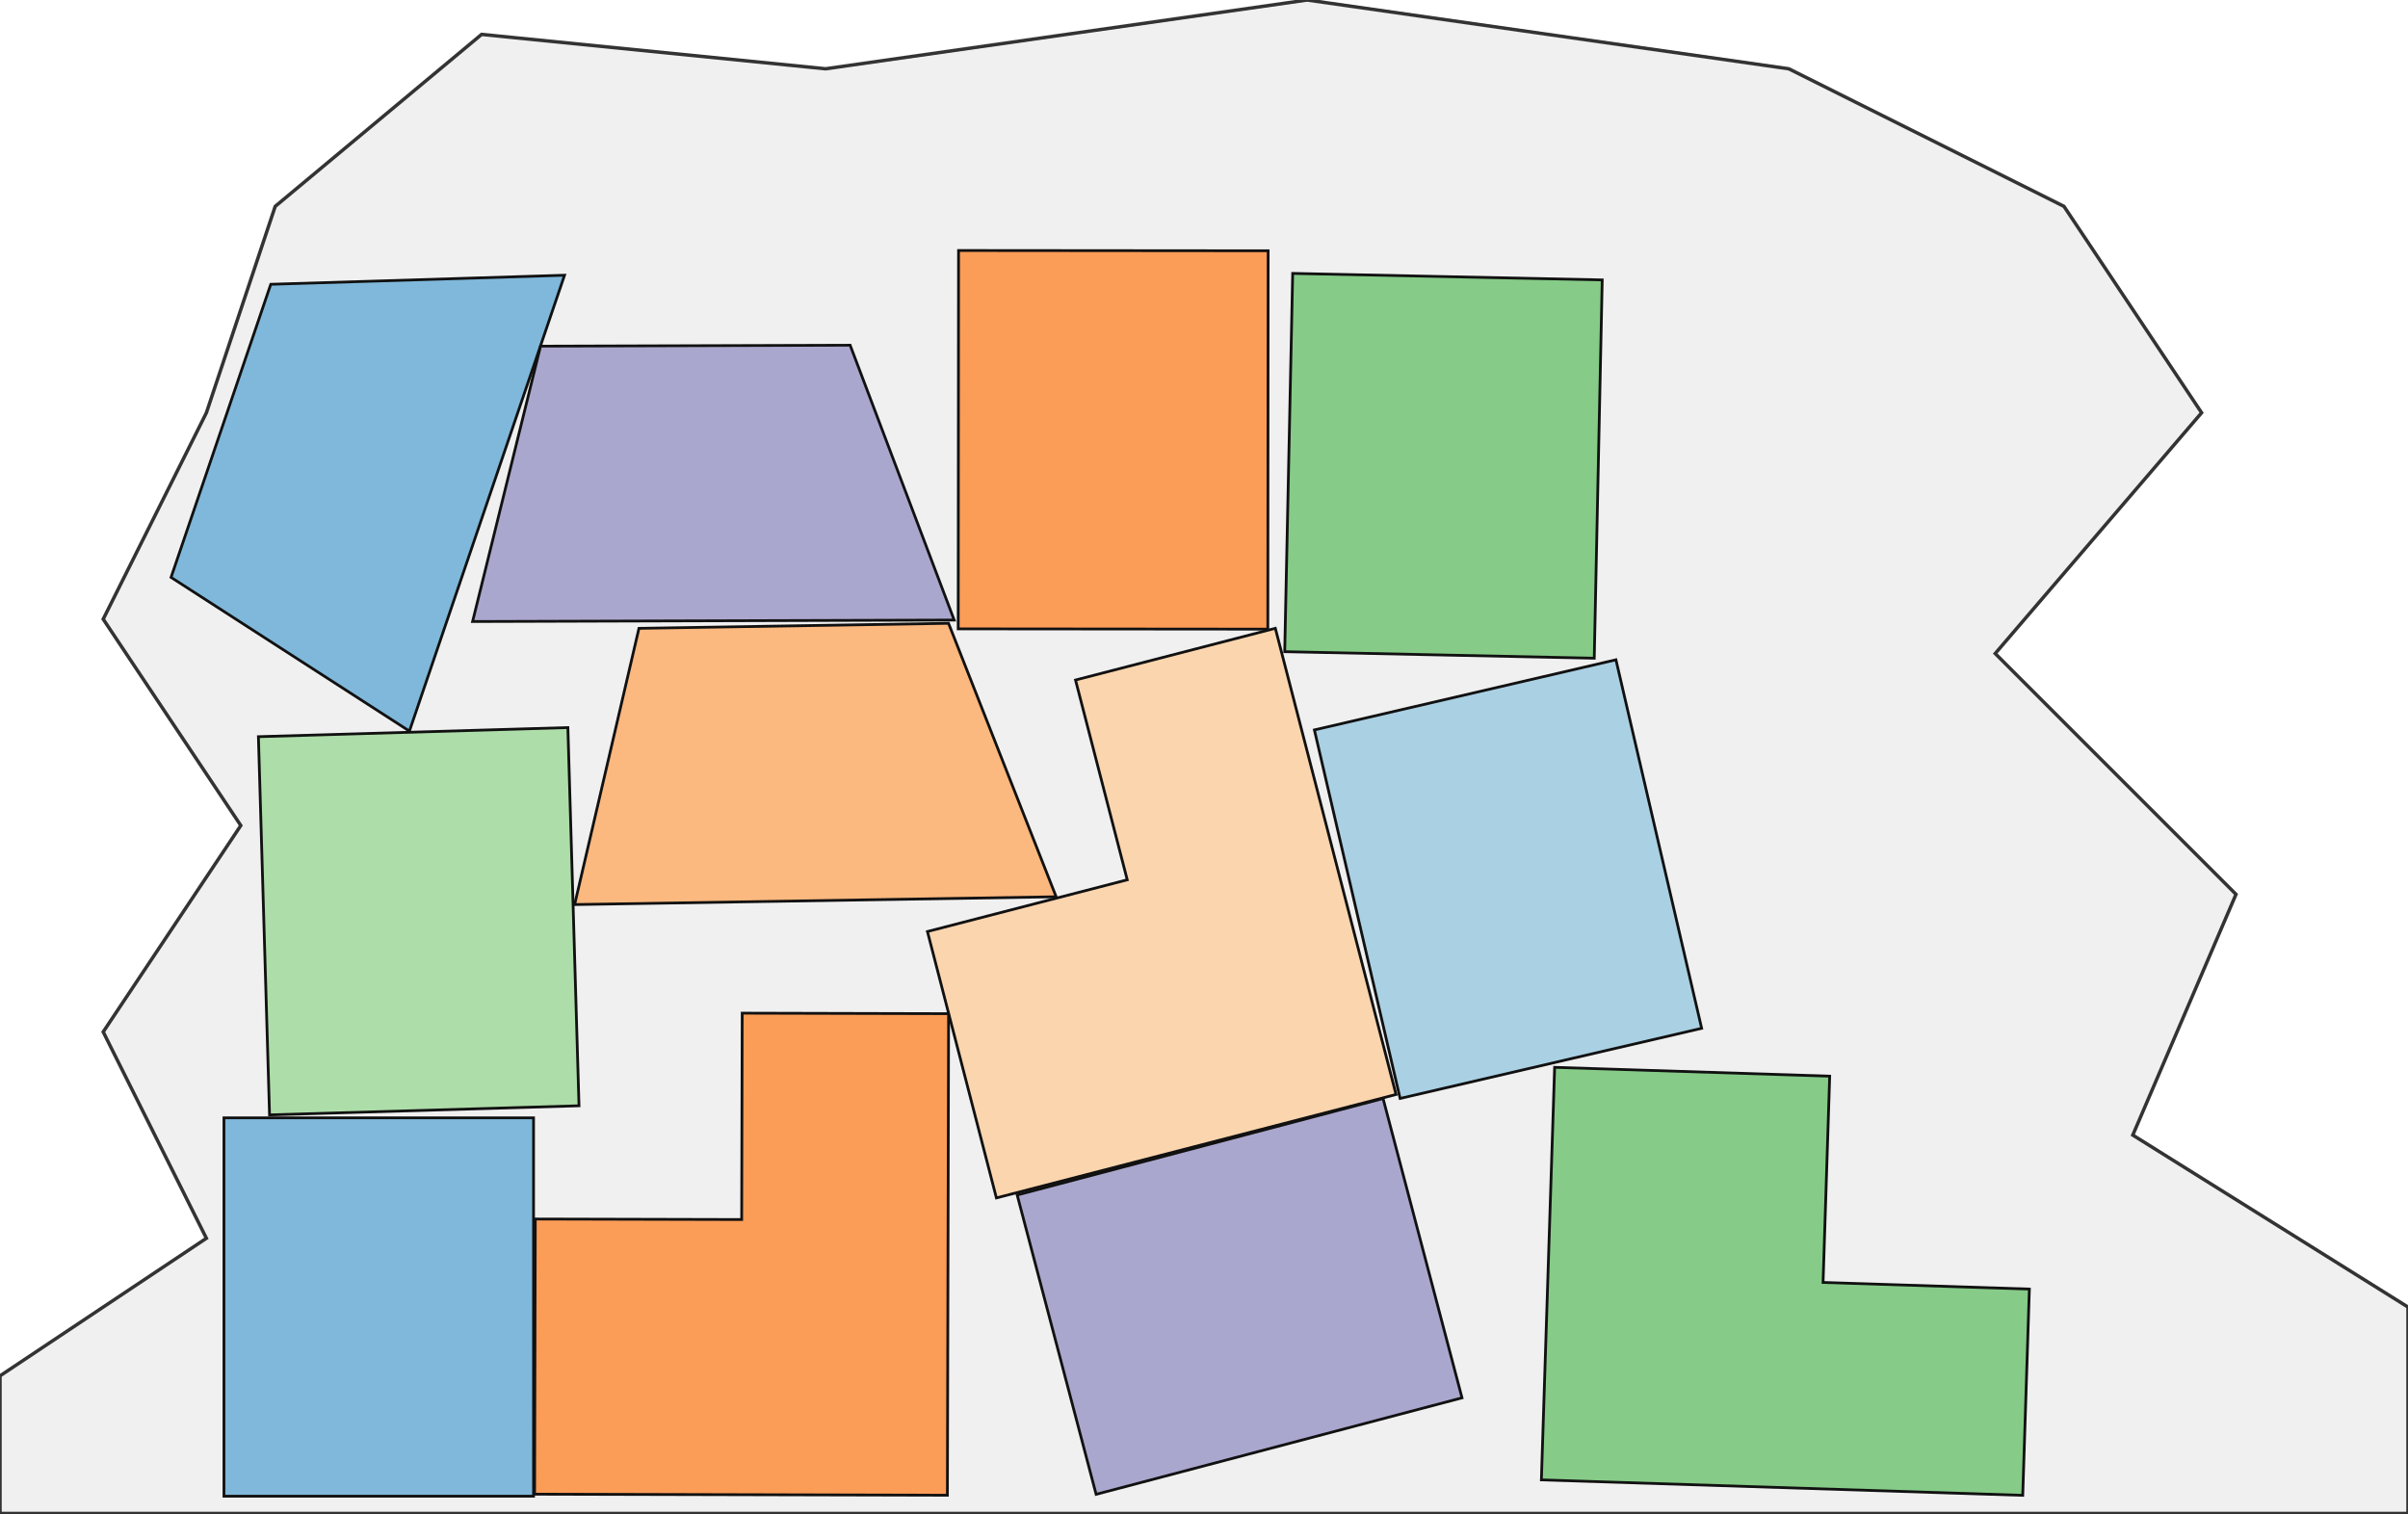
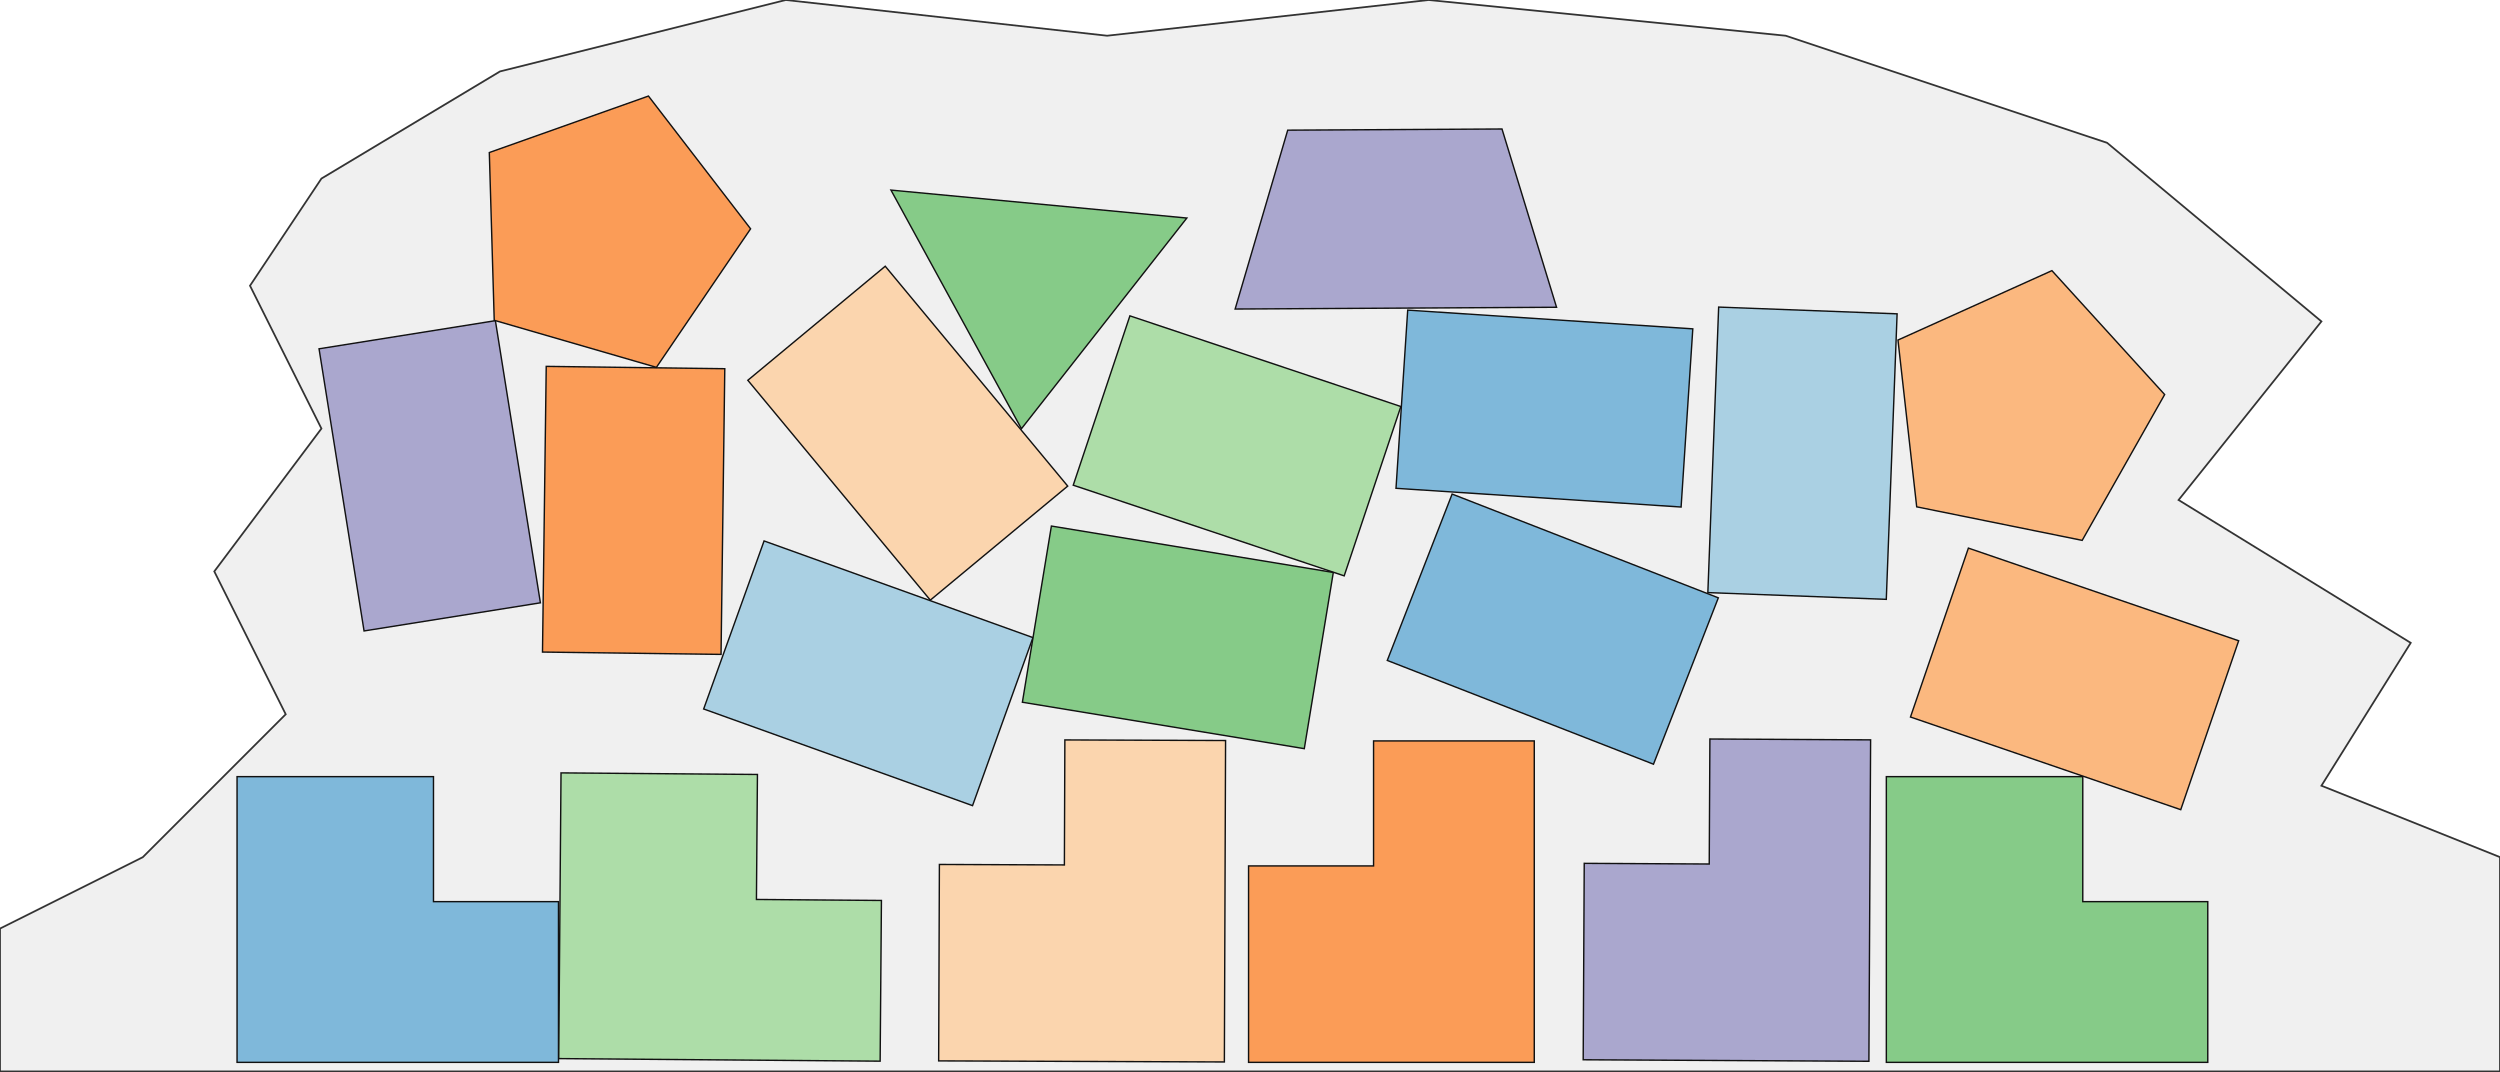
- <svg xmlns="http://www.w3.org/2000/svg" width="700.0" height="440.0" viewBox="0.0 0.0 700.0 440.0">
-   <rect x="0.0" y="0.0" width="700.0" height="440.0" fill="white" />
-   <g transform="translate(0,440.0) scale(1,-1)">
-     <path d="M 0.000 0.000 L 700.000 0.000 L 700.000 60.000 L 620.000 110.000 L 650.000 180.000 L 580.000 250.000 L 640.000 320.000 L 600.000 380.000 L 520.000 420.000 L 380.000 440.000 L 240.000 420.000 L 140.000 430.000 L 80.000 380.000 L 60.000 320.000 L 30.000 260.000 L 70.000 200.000 L 30.000 140.000 L 60.000 80.000 L 0.000 40.000 L 0.000 0.000 Z " fill="#f0f0f0" stroke="#333" stroke-width="1" />
-     <path d="M 65.100 5.015 L 155.100 5.015 L 155.100 115.015 L 65.100 115.015 L 65.100 5.015 Z " fill="#6baed6" fill-opacity="0.85" stroke="#111" stroke-width="0.8">
+ <svg xmlns="http://www.w3.org/2000/svg" width="1400.0" height="600.0" viewBox="0.0 0.0 1400.0 600.0">
+   <rect x="0.0" y="0.0" width="1400.0" height="600.0" fill="white" />
+   <g transform="translate(0,600.0) scale(1,-1)">
+     <path d="M 0.000 0.000 L 1400.000 0.000 L 1400.000 120.000 L 1300.000 160.000 L 1350.000 240.000 L 1220.000 320.000 L 1300.000 420.000 L 1180.000 520.000 L 1000.000 580.000 L 800.000 600.000 L 620.000 580.000 L 440.000 600.000 L 280.000 560.000 L 180.000 500.000 L 140.000 440.000 L 180.000 360.000 L 120.000 280.000 L 160.000 200.000 L 80.000 120.000 L 0.000 80.000 L 0.000 0.000 Z " fill="#f0f0f0" stroke="#333" stroke-width="1" />
+     <path d="M 132.750 5.082 L 312.750 5.082 L 312.750 95.082 L 242.750 95.082 L 242.750 165.082 L 132.750 165.082 L 132.750 5.082 Z " fill="#6baed6" fill-opacity="0.85" stroke="#111" stroke-width="0.8">
      </path>
-     <path d="M 448.077 9.758 L 588.005 5.266 L 589.930 65.235 L 529.961 67.160 L 531.886 127.130 L 451.927 129.696 L 448.077 9.758 Z " fill="#74c476" fill-opacity="0.85" stroke="#111" stroke-width="0.8">
+     <path d="M 1056.350 5.082 L 1236.350 5.082 L 1236.350 95.082 L 1166.350 95.082 L 1166.350 165.082 L 1056.350 165.082 L 1056.350 5.082 Z " fill="#74c476" fill-opacity="0.85" stroke="#111" stroke-width="0.8">
      </path>
-     <path d="M 275.404 5.298 L 275.754 145.297 L 215.755 145.448 L 215.604 85.448 L 155.605 85.598 L 155.404 5.598 L 275.404 5.298 Z " fill="#fd8d3c" fill-opacity="0.85" stroke="#111" stroke-width="0.8">
+     <path d="M 859.196 5.082 L 859.196 185.082 L 769.196 185.082 L 769.196 115.082 L 699.196 115.082 L 699.196 5.082 L 859.196 5.082 Z " fill="#fd8d3c" fill-opacity="0.85" stroke="#111" stroke-width="0.8">
      </path>
-     <path d="M 425.005 33.608 L 402.055 120.632 L 295.692 92.583 L 318.641 5.558 L 425.005 33.608 Z " fill="#9e9ac8" fill-opacity="0.85" stroke="#111" stroke-width="0.8">
+     <path d="M 1046.586 5.681 L 1047.541 185.678 L 957.543 186.156 L 957.171 116.157 L 887.172 116.528 L 886.588 6.530 L 1046.586 5.681 Z " fill="#9e9ac8" fill-opacity="0.85" stroke="#111" stroke-width="0.8">
      </path>
-     <path d="M 405.823 121.806 L 370.736 257.338 L 312.651 242.301 L 327.688 184.216 L 269.603 169.179 L 289.652 91.732 L 405.823 121.806 Z " fill="#fdd0a2" fill-opacity="0.85" stroke="#111" stroke-width="0.8">
+     <path d="M 685.647 5.306 L 686.320 185.304 L 596.321 185.641 L 596.059 115.642 L 526.059 115.903 L 525.648 5.904 L 685.647 5.306 Z " fill="#fdd0a2" fill-opacity="0.85" stroke="#111" stroke-width="0.8">
      </path>
-     <path d="M 78.356 115.875 L 168.317 118.523 L 165.081 228.475 L 75.120 225.828 L 78.356 115.875 Z " fill="#a1d99b" fill-opacity="0.85" stroke="#111" stroke-width="0.8">
+     <path d="M 312.885 7.190 L 492.879 5.743 L 493.603 95.741 L 423.605 96.303 L 424.168 166.301 L 314.171 167.185 L 312.885 7.190 Z " fill="#a1d99b" fill-opacity="0.85" stroke="#111" stroke-width="0.8">
      </path>
-     <path d="M 407.007 120.653 L 494.667 141.041 L 469.749 248.181 L 382.089 227.794 L 407.007 120.653 Z " fill="#9ecae1" fill-opacity="0.85" stroke="#111" stroke-width="0.8">
+     <path d="M 544.617 148.840 L 578.446 242.944 L 427.880 297.071 L 394.050 202.967 L 544.617 148.840 Z " fill="#9ecae1" fill-opacity="0.85" stroke="#111" stroke-width="0.8">
      </path>
-     <path d="M 167.042 177.018 L 307.024 179.284 L 275.733 258.788 L 185.745 257.332 L 167.042 177.018 Z " fill="#fdae6b" fill-opacity="0.85" stroke="#111" stroke-width="0.8">
+     <path d="M 1221.215 146.572 L 1253.649 241.166 L 1102.299 293.060 L 1069.865 198.466 L 1221.215 146.572 Z " fill="#fdae6b" fill-opacity="0.85" stroke="#111" stroke-width="0.8">
      </path>
-     <path d="M 119.017 227.445 L 164.109 359.984 L 78.710 357.350 L 49.722 272.146 L 119.017 227.445 Z " fill="#6baed6" fill-opacity="0.85" stroke="#111" stroke-width="0.8">
+     <path d="M 925.946 172.042 L 962.262 265.214 L 813.186 323.321 L 776.870 230.148 L 925.946 172.042 Z " fill="#6baed6" fill-opacity="0.85" stroke="#111" stroke-width="0.8">
      </path>
-     <path d="M 373.464 250.538 L 463.444 248.643 L 465.760 358.619 L 375.780 360.514 L 373.464 250.538 Z " fill="#74c476" fill-opacity="0.85" stroke="#111" stroke-width="0.8">
+     <path d="M 730.406 180.750 L 746.652 279.421 L 588.778 305.415 L 572.532 206.743 L 730.406 180.750 Z " fill="#74c476" fill-opacity="0.85" stroke="#111" stroke-width="0.8">
      </path>
-     <path d="M 278.551 257.172 L 368.551 257.092 L 368.648 367.092 L 278.648 367.172 L 278.551 257.172 Z " fill="#fd8d3c" fill-opacity="0.85" stroke="#111" stroke-width="0.8">
+     <path d="M 303.795 234.848 L 403.786 233.538 L 405.881 393.524 L 305.890 394.834 L 303.795 234.848 Z " fill="#fd8d3c" fill-opacity="0.85" stroke="#111" stroke-width="0.8">
      </path>
-     <path d="M 137.382 259.306 L 277.381 259.734 L 247.137 339.642 L 157.137 339.367 L 137.382 259.306 Z " fill="#9e9ac8" fill-opacity="0.85" stroke="#111" stroke-width="0.8">
+     <path d="M 203.873 246.671 L 302.624 262.425 L 277.418 420.427 L 178.667 404.673 L 203.873 246.671 Z " fill="#9e9ac8" fill-opacity="0.85" stroke="#111" stroke-width="0.8">
+       </path>
+     <path d="M 520.966 263.925 L 597.916 327.791 L 495.731 450.910 L 418.781 387.044 L 520.966 263.925 Z " fill="#fdd0a2" fill-opacity="0.85" stroke="#111" stroke-width="0.8">
+       </path>
+     <path d="M 752.743 277.516 L 784.476 372.348 L 632.745 423.120 L 601.012 328.288 L 752.743 277.516 Z " fill="#a1d99b" fill-opacity="0.85" stroke="#111" stroke-width="0.8">
+       </path>
+     <path d="M 956.396 268.150 L 1056.325 264.368 L 1062.376 424.253 L 962.448 428.035 L 956.396 268.150 Z " fill="#9ecae1" fill-opacity="0.85" stroke="#111" stroke-width="0.8">
+       </path>
+     <path d="M 1212.203 379.052 L 1149.069 448.443 L 1062.865 409.585 L 1073.350 316.172 L 1166.023 297.391 L 1212.203 379.052 Z " fill="#fdae6b" fill-opacity="0.85" stroke="#111" stroke-width="0.8">
+       </path>
+     <path d="M 941.417 316.060 L 947.971 415.845 L 788.315 426.331 L 781.761 326.546 L 941.417 316.060 Z " fill="#6baed6" fill-opacity="0.85" stroke="#111" stroke-width="0.8">
+       </path>
+     <path d="M 572.002 359.913 L 664.627 477.898 L 498.932 493.557 L 572.002 359.913 Z " fill="#74c476" fill-opacity="0.85" stroke="#111" stroke-width="0.8">
+       </path>
+     <path d="M 420.330 471.860 L 363.127 546.216 L 274.015 514.590 L 276.770 420.631 L 367.582 394.281 L 420.330 471.860 Z " fill="#fd8d3c" fill-opacity="0.85" stroke="#111" stroke-width="0.8">
+       </path>
+     <path d="M 691.669 426.943 L 871.666 427.931 L 841.118 527.765 L 721.120 527.106 L 691.669 426.943 Z " fill="#9e9ac8" fill-opacity="0.85" stroke="#111" stroke-width="0.8">
      </path>
  </g>
</svg>
